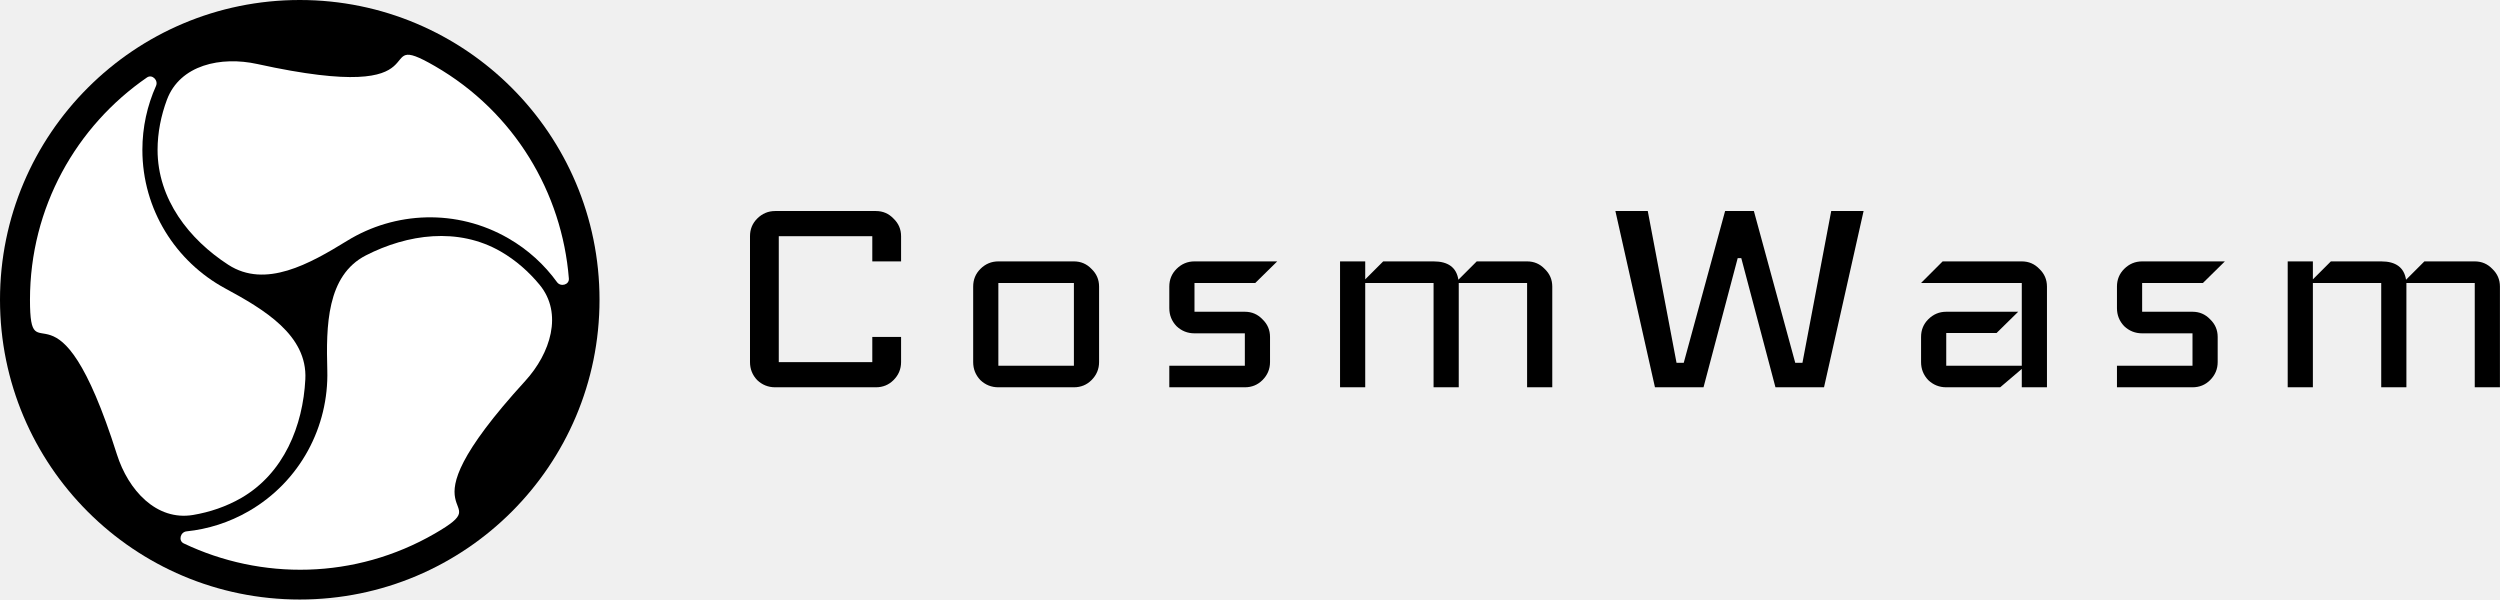
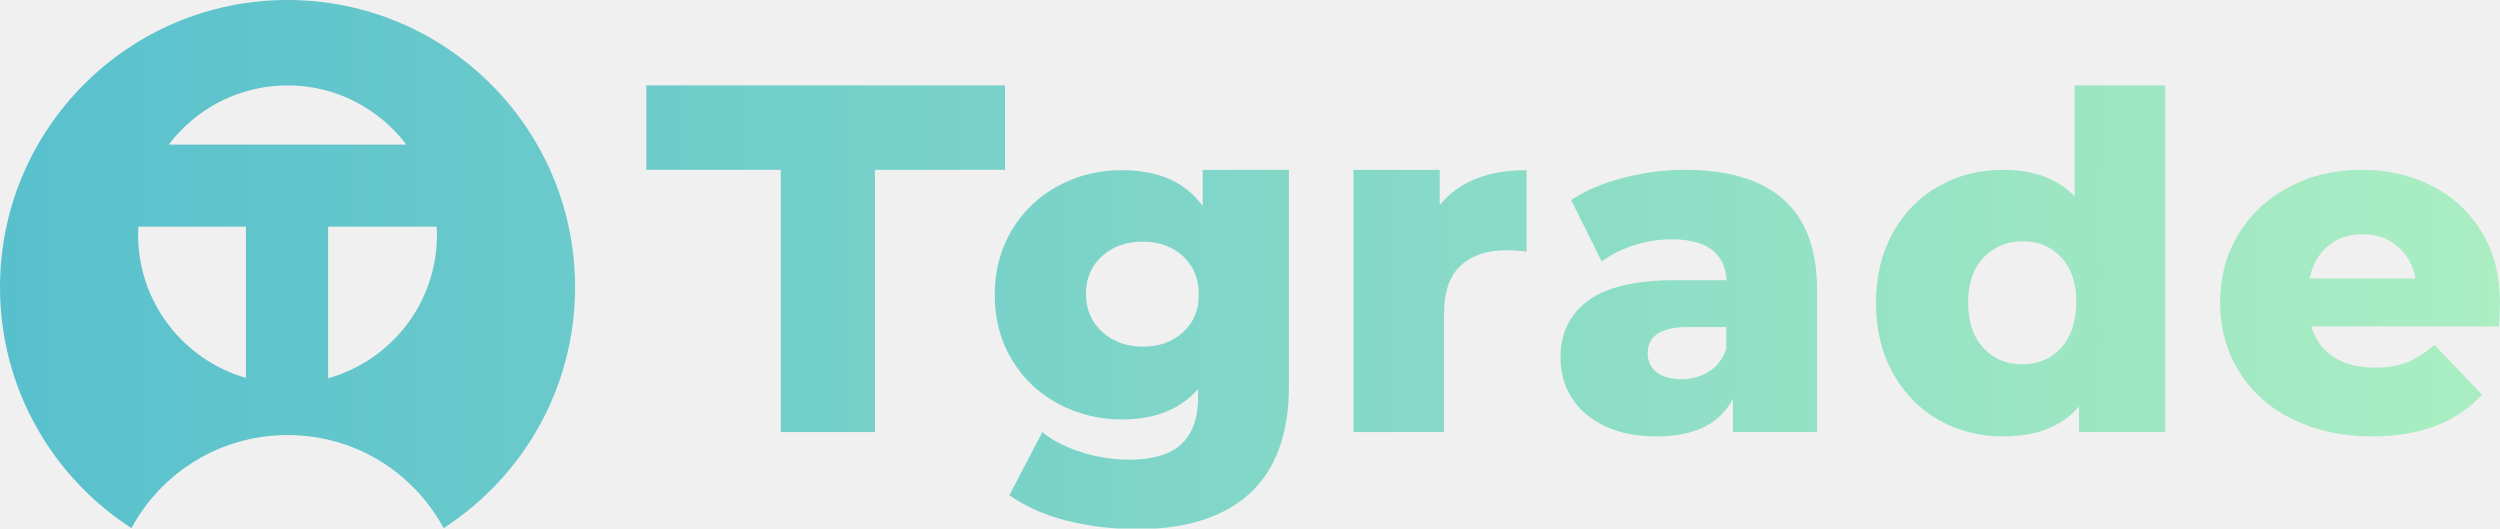
- <svg xmlns="http://www.w3.org/2000/svg" width="417" height="100" viewBox="0 0 417 100" fill="none">
-   <circle cx="50" cy="50" r="50" fill="black" />
-   <path d="M40.224 83.07C47.384 78.936 50.535 71.002 50.93 63.266C51.306 55.894 44.032 51.607 37.54 48.093C29.335 43.651 23.749 34.968 23.749 25C23.749 21.205 24.562 17.596 26.02 14.336C26.447 13.383 25.375 12.329 24.514 12.922C12.729 21.035 5 34.611 5 50C5 63.242 9.394 43.944 19.506 75.81C21.387 81.738 26.079 86.927 32.212 85.895C34.976 85.43 37.749 84.498 40.224 83.07Z" fill="white" />
-   <path d="M26.282 24.993C26.282 33.26 31.578 39.956 38.08 44.166C44.276 48.178 51.626 44.022 57.915 40.157C65.864 35.271 76.177 34.776 84.809 39.76C88.096 41.658 90.814 44.166 92.909 47.059C93.521 47.905 94.97 47.503 94.887 46.461C93.753 32.199 85.86 18.717 72.533 11.023C61.066 4.402 75.581 17.856 42.928 10.68C36.854 9.345 30.014 10.814 27.841 16.641C26.862 19.267 26.282 22.135 26.282 24.993Z" fill="white" />
-   <path d="M83.543 41.963C76.383 37.829 67.937 39.068 61.04 42.593C54.467 45.953 54.392 54.397 54.594 61.776C54.851 71.103 50.123 80.281 41.491 85.265C38.204 87.163 34.672 88.263 31.12 88.63C30.081 88.738 29.705 90.193 30.648 90.642C43.567 96.791 59.189 96.697 72.516 89.003C83.984 82.382 65.074 88.226 87.615 63.535C91.808 58.942 93.957 52.284 89.996 47.489C88.212 45.328 86.018 43.392 83.543 41.963Z" fill="white" />
-   <path d="M150.3 60.4C150.3 61.56 149.88 62.56 149.04 63.4C148.24 64.2 147.26 64.6 146.1 64.6H129.3C128.14 64.6 127.14 64.2 126.3 63.4C125.5 62.56 125.1 61.56 125.1 60.4V39.4C125.1 38.24 125.5 37.26 126.3 36.46C127.14 35.62 128.14 35.2 129.3 35.2H146.1C147.26 35.2 148.24 35.62 149.04 36.46C149.88 37.26 150.3 38.24 150.3 39.4V43.6H145.5V39.4H129.9V60.4H145.5V56.2H150.3V60.4Z" fill="black" />
-   <path d="M183.326 60.4C183.326 61.56 182.906 62.56 182.066 63.4C181.266 64.2 180.286 64.6 179.126 64.6H166.526C165.366 64.6 164.366 64.2 163.526 63.4C162.726 62.56 162.326 61.56 162.326 60.4V47.8C162.326 46.64 162.726 45.66 163.526 44.86C164.366 44.02 165.366 43.6 166.526 43.6H179.126C180.286 43.6 181.266 44.02 182.066 44.86C182.906 45.66 183.326 46.64 183.326 47.8V60.4ZM179.126 61V47.2H166.526V61H179.126Z" fill="black" />
-   <path d="M213.04 43.6L209.38 47.2H199.24V52H207.64C208.8 52 209.78 52.42 210.58 53.26C211.42 54.06 211.84 55.04 211.84 56.2V60.4C211.84 61.56 211.42 62.56 210.58 63.4C209.78 64.2 208.8 64.6 207.64 64.6H195.04V61H207.64V55.6H199.24C198.08 55.6 197.08 55.2 196.24 54.4C195.44 53.56 195.04 52.56 195.04 51.4V47.8C195.04 46.64 195.44 45.66 196.24 44.86C197.08 44.02 198.08 43.6 199.24 43.6H213.04Z" fill="black" />
-   <path d="M258.919 64.6H254.719V47.2H243.319V64.6H239.119V47.2H227.719V64.6H223.519V43.6H227.719V46.6L230.719 43.6H239.119C241.559 43.6 242.939 44.62 243.259 46.66L246.319 43.6H254.719C255.879 43.6 256.859 44.02 257.659 44.86C258.499 45.66 258.919 46.64 258.919 47.8V64.6Z" fill="black" />
-   <path d="M310.847 35.2L304.247 64.6H296.147L290.447 43.06H289.847L284.147 64.6H276.047L269.447 35.2H274.847L279.647 60.52H280.847L287.747 35.2H292.547L299.447 60.52H300.647L305.447 35.2H310.847Z" fill="black" />
-   <path d="M341.433 64.6H337.233V61.54L333.633 64.6H324.633C323.473 64.6 322.473 64.2 321.633 63.4C320.833 62.56 320.433 61.56 320.433 60.4V56.2C320.433 55.04 320.833 54.06 321.633 53.26C322.473 52.42 323.473 52 324.633 52H336.633L333.033 55.54H324.633V61H337.233V47.2H320.433L324.033 43.6H337.233C338.393 43.6 339.373 44.02 340.173 44.86C341.013 45.66 341.433 46.64 341.433 47.8V64.6Z" fill="black" />
-   <path d="M371.109 43.6L367.449 47.2H357.309V52H365.709C366.869 52 367.849 52.42 368.649 53.26C369.489 54.06 369.909 55.04 369.909 56.2V60.4C369.909 61.56 369.489 62.56 368.649 63.4C367.849 64.2 366.869 64.6 365.709 64.6H353.109V61H365.709V55.6H357.309C356.149 55.6 355.149 55.2 354.309 54.4C353.509 53.56 353.109 52.56 353.109 51.4V47.8C353.109 46.64 353.509 45.66 354.309 44.86C355.149 44.02 356.149 43.6 357.309 43.6H371.109Z" fill="black" />
-   <path d="M416.988 64.6H412.788V47.2H401.388V64.6H397.188V47.2H385.788V64.6H381.588V43.6H385.788V46.6L388.788 43.6H397.188C399.628 43.6 401.008 44.62 401.328 46.66L404.388 43.6H412.788C413.948 43.6 414.928 44.02 415.728 44.86C416.568 45.66 416.988 46.64 416.988 47.8V64.6Z" fill="black" />
+ <svg xmlns="http://www.w3.org/2000/svg" width="369" height="78" viewBox="0 0 369 78" fill="none">
+   <g clip-path="url(#clip0)">
+     <path d="M217.853 26.392C220.015 25.509 222.52 25.117 225.32 25.117V37.136C224.092 36.989 223.109 36.94 222.274 36.94C219.425 36.94 217.166 37.724 215.545 39.245C213.924 40.766 213.138 43.17 213.138 46.358V63.773H199.777V25.068H212.499V30.268C213.924 28.551 215.692 27.226 217.853 26.392Z" fill="url(#paint0_linear)" />
+     <path d="M115.239 25.068H95.394V12.607H148.347V25.068H129.14V63.773H115.239V25.068Z" fill="url(#paint1_linear)" />
+     <path d="M177.476 30.366C174.921 26.834 170.942 25.117 165.539 25.117C162.15 25.117 159.055 25.902 156.206 27.423C153.357 28.943 151.097 31.102 149.378 33.898C147.708 36.694 146.824 39.883 146.824 43.464C146.824 47.094 147.659 50.332 149.378 53.128C151.048 55.925 153.357 58.083 156.206 59.604C159.055 61.124 162.199 61.909 165.539 61.909C170.5 61.909 174.283 60.389 176.837 57.396V58.672C176.837 61.713 176.002 64.019 174.381 65.54C172.76 67.06 170.157 67.845 166.669 67.845C164.36 67.845 162.051 67.502 159.694 66.766C157.336 66.03 155.371 65.049 153.848 63.773L148.985 73.094C151.294 74.713 154.045 75.989 157.336 76.823C160.627 77.656 164.115 78.098 167.897 78.098C175.118 78.098 180.619 76.332 184.5 72.8C188.331 69.268 190.247 63.97 190.247 56.906V25.068H177.525V30.366H177.476ZM174.627 49.008C173.055 50.479 171.09 51.166 168.683 51.166C166.276 51.166 164.311 50.43 162.69 49.008C161.118 47.536 160.283 45.672 160.283 43.415C160.283 41.109 161.069 39.245 162.641 37.823C164.213 36.4 166.227 35.664 168.634 35.664C171.09 35.664 173.055 36.4 174.627 37.823C176.149 39.245 176.935 41.109 176.935 43.415C176.984 45.721 176.198 47.585 174.627 49.008Z" fill="url(#paint2_linear)" />
+     <path d="M263.192 29.385C259.852 26.491 255.038 25.068 248.702 25.068C245.656 25.068 242.611 25.46 239.614 26.245C236.569 27.03 234.014 28.109 231.902 29.532L236.421 38.608C237.748 37.577 239.319 36.792 241.186 36.204C243.053 35.615 244.919 35.321 246.737 35.321C251.895 35.321 254.596 37.332 254.842 41.355H247.228C241.481 41.355 237.207 42.336 234.456 44.347C231.706 46.358 230.33 49.155 230.33 52.736C230.33 54.992 230.871 57.004 232 58.721C233.081 60.487 234.751 61.86 236.863 62.891C239.025 63.921 241.579 64.411 244.526 64.411C250.126 64.411 253.859 62.547 255.775 58.868V63.773H268.203V42.63C268.154 36.694 266.484 32.279 263.192 29.385ZM254.793 51.558C254.252 53.03 253.417 54.109 252.238 54.845C251.059 55.581 249.684 55.974 248.161 55.974C246.639 55.974 245.41 55.63 244.526 54.943C243.642 54.257 243.2 53.325 243.2 52.147C243.2 49.596 245.165 48.272 249.045 48.272H254.793V51.558Z" fill="url(#paint3_linear)" />
+     <path d="M306.223 28.992C303.718 26.392 300.23 25.068 295.662 25.068C292.174 25.068 289.03 25.853 286.181 27.472C283.332 29.041 281.073 31.347 279.403 34.34C277.732 37.332 276.897 40.766 276.897 44.691C276.897 48.615 277.732 52.098 279.403 55.09C281.073 58.083 283.332 60.389 286.181 62.008C289.03 63.626 292.223 64.411 295.662 64.411C300.623 64.411 304.356 62.94 306.861 59.996V63.773H319.584V12.607H306.223V28.992ZM304.209 51.362C302.686 52.981 300.819 53.766 298.511 53.766C296.153 53.766 294.237 52.981 292.764 51.362C291.241 49.743 290.504 47.536 290.504 44.641C290.504 41.845 291.241 39.638 292.764 38.019C294.286 36.449 296.202 35.615 298.511 35.615C300.869 35.615 302.784 36.4 304.258 38.019C305.732 39.589 306.468 41.796 306.468 44.641C306.419 47.536 305.682 49.743 304.209 51.362Z" fill="url(#paint4_linear)" />
+     <path d="M369 44.789C369 40.717 368.116 37.185 366.298 34.242C364.481 31.249 362.025 28.992 358.93 27.423C355.835 25.853 352.397 25.068 348.615 25.068C344.636 25.068 341.05 25.902 337.857 27.619C334.664 29.287 332.159 31.642 330.391 34.585C328.573 37.577 327.689 40.913 327.689 44.642C327.689 48.419 328.622 51.804 330.489 54.845C332.355 57.838 334.959 60.192 338.348 61.86C341.738 63.528 345.618 64.411 350.088 64.411C357.211 64.411 362.614 62.351 366.347 58.23L359.323 50.921C357.948 52.098 356.621 52.932 355.295 53.472C353.969 54.011 352.397 54.257 350.53 54.257C348.074 54.257 346.06 53.717 344.439 52.687C342.818 51.657 341.738 50.136 341.148 48.173H368.853C368.951 46.015 369 44.887 369 44.789ZM340.903 41.109C341.295 39.098 342.18 37.528 343.555 36.351C344.93 35.173 346.65 34.585 348.713 34.585C350.776 34.585 352.495 35.173 353.871 36.351C355.246 37.528 356.13 39.098 356.523 41.109H340.903Z" fill="url(#paint5_linear)" />
+     <path d="M42.441 0C19.01 0 0 18.985 0 42.385C0 57.298 7.712 70.396 19.403 77.951C23.824 69.758 32.469 64.215 42.441 64.215C52.413 64.215 61.058 69.758 65.479 77.951C77.17 70.396 84.882 57.298 84.882 42.385C84.882 18.985 65.872 0 42.441 0ZM36.301 55.777C27.115 53.128 20.385 44.691 20.385 34.634C20.385 34.242 20.434 33.849 20.434 33.457H36.301V55.777ZM24.905 21.34C28.933 16.041 35.269 12.607 42.441 12.607C49.613 12.607 55.949 16.041 59.977 21.34H24.905ZM48.434 55.826V33.457H64.447C64.447 33.849 64.496 34.242 64.496 34.634C64.496 44.74 57.718 53.226 48.434 55.826Z" fill="url(#paint6_linear)" />
+   </g>
+   <defs>
+     <linearGradient id="paint0_linear" x1="0.511" y1="44.424" x2="370.855" y2="44.424" gradientUnits="userSpaceOnUse">
+       <stop stop-color="#58C0CD" />
+       <stop offset="1" stop-color="#ABEEC2" />
+     </linearGradient>
+     <linearGradient id="paint1_linear" x1="0.511" y1="38.187" x2="370.855" y2="38.187" gradientUnits="userSpaceOnUse">
+       <stop stop-color="#58C0CD" />
+       <stop offset="1" stop-color="#ABEEC2" />
+     </linearGradient>
+     <linearGradient id="paint2_linear" x1="0.511" y1="51.55" x2="370.855" y2="51.55" gradientUnits="userSpaceOnUse">
+       <stop stop-color="#58C0CD" />
+       <stop offset="1" stop-color="#ABEEC2" />
+     </linearGradient>
+     <linearGradient id="paint3_linear" x1="0.511" y1="44.74" x2="370.855" y2="44.74" gradientUnits="userSpaceOnUse">
+       <stop stop-color="#58C0CD" />
+       <stop offset="1" stop-color="#ABEEC2" />
+     </linearGradient>
+     <linearGradient id="paint4_linear" x1="0.511" y1="38.503" x2="370.855" y2="38.503" gradientUnits="userSpaceOnUse">
+       <stop stop-color="#58C0CD" />
+       <stop offset="1" stop-color="#ABEEC2" />
+     </linearGradient>
+     <linearGradient id="paint5_linear" x1="0.511" y1="44.74" x2="370.855" y2="44.74" gradientUnits="userSpaceOnUse">
+       <stop stop-color="#58C0CD" />
+       <stop offset="1" stop-color="#ABEEC2" />
+     </linearGradient>
+     <linearGradient id="paint6_linear" x1="0.511" y1="38.983" x2="370.855" y2="38.983" gradientUnits="userSpaceOnUse">
+       <stop stop-color="#58C0CD" />
+       <stop offset="1" stop-color="#ABEEC2" />
+     </linearGradient>
+     <clipPath id="clip0">
+       <rect width="369" height="78" fill="white" />
+     </clipPath>
+   </defs>
</svg>
